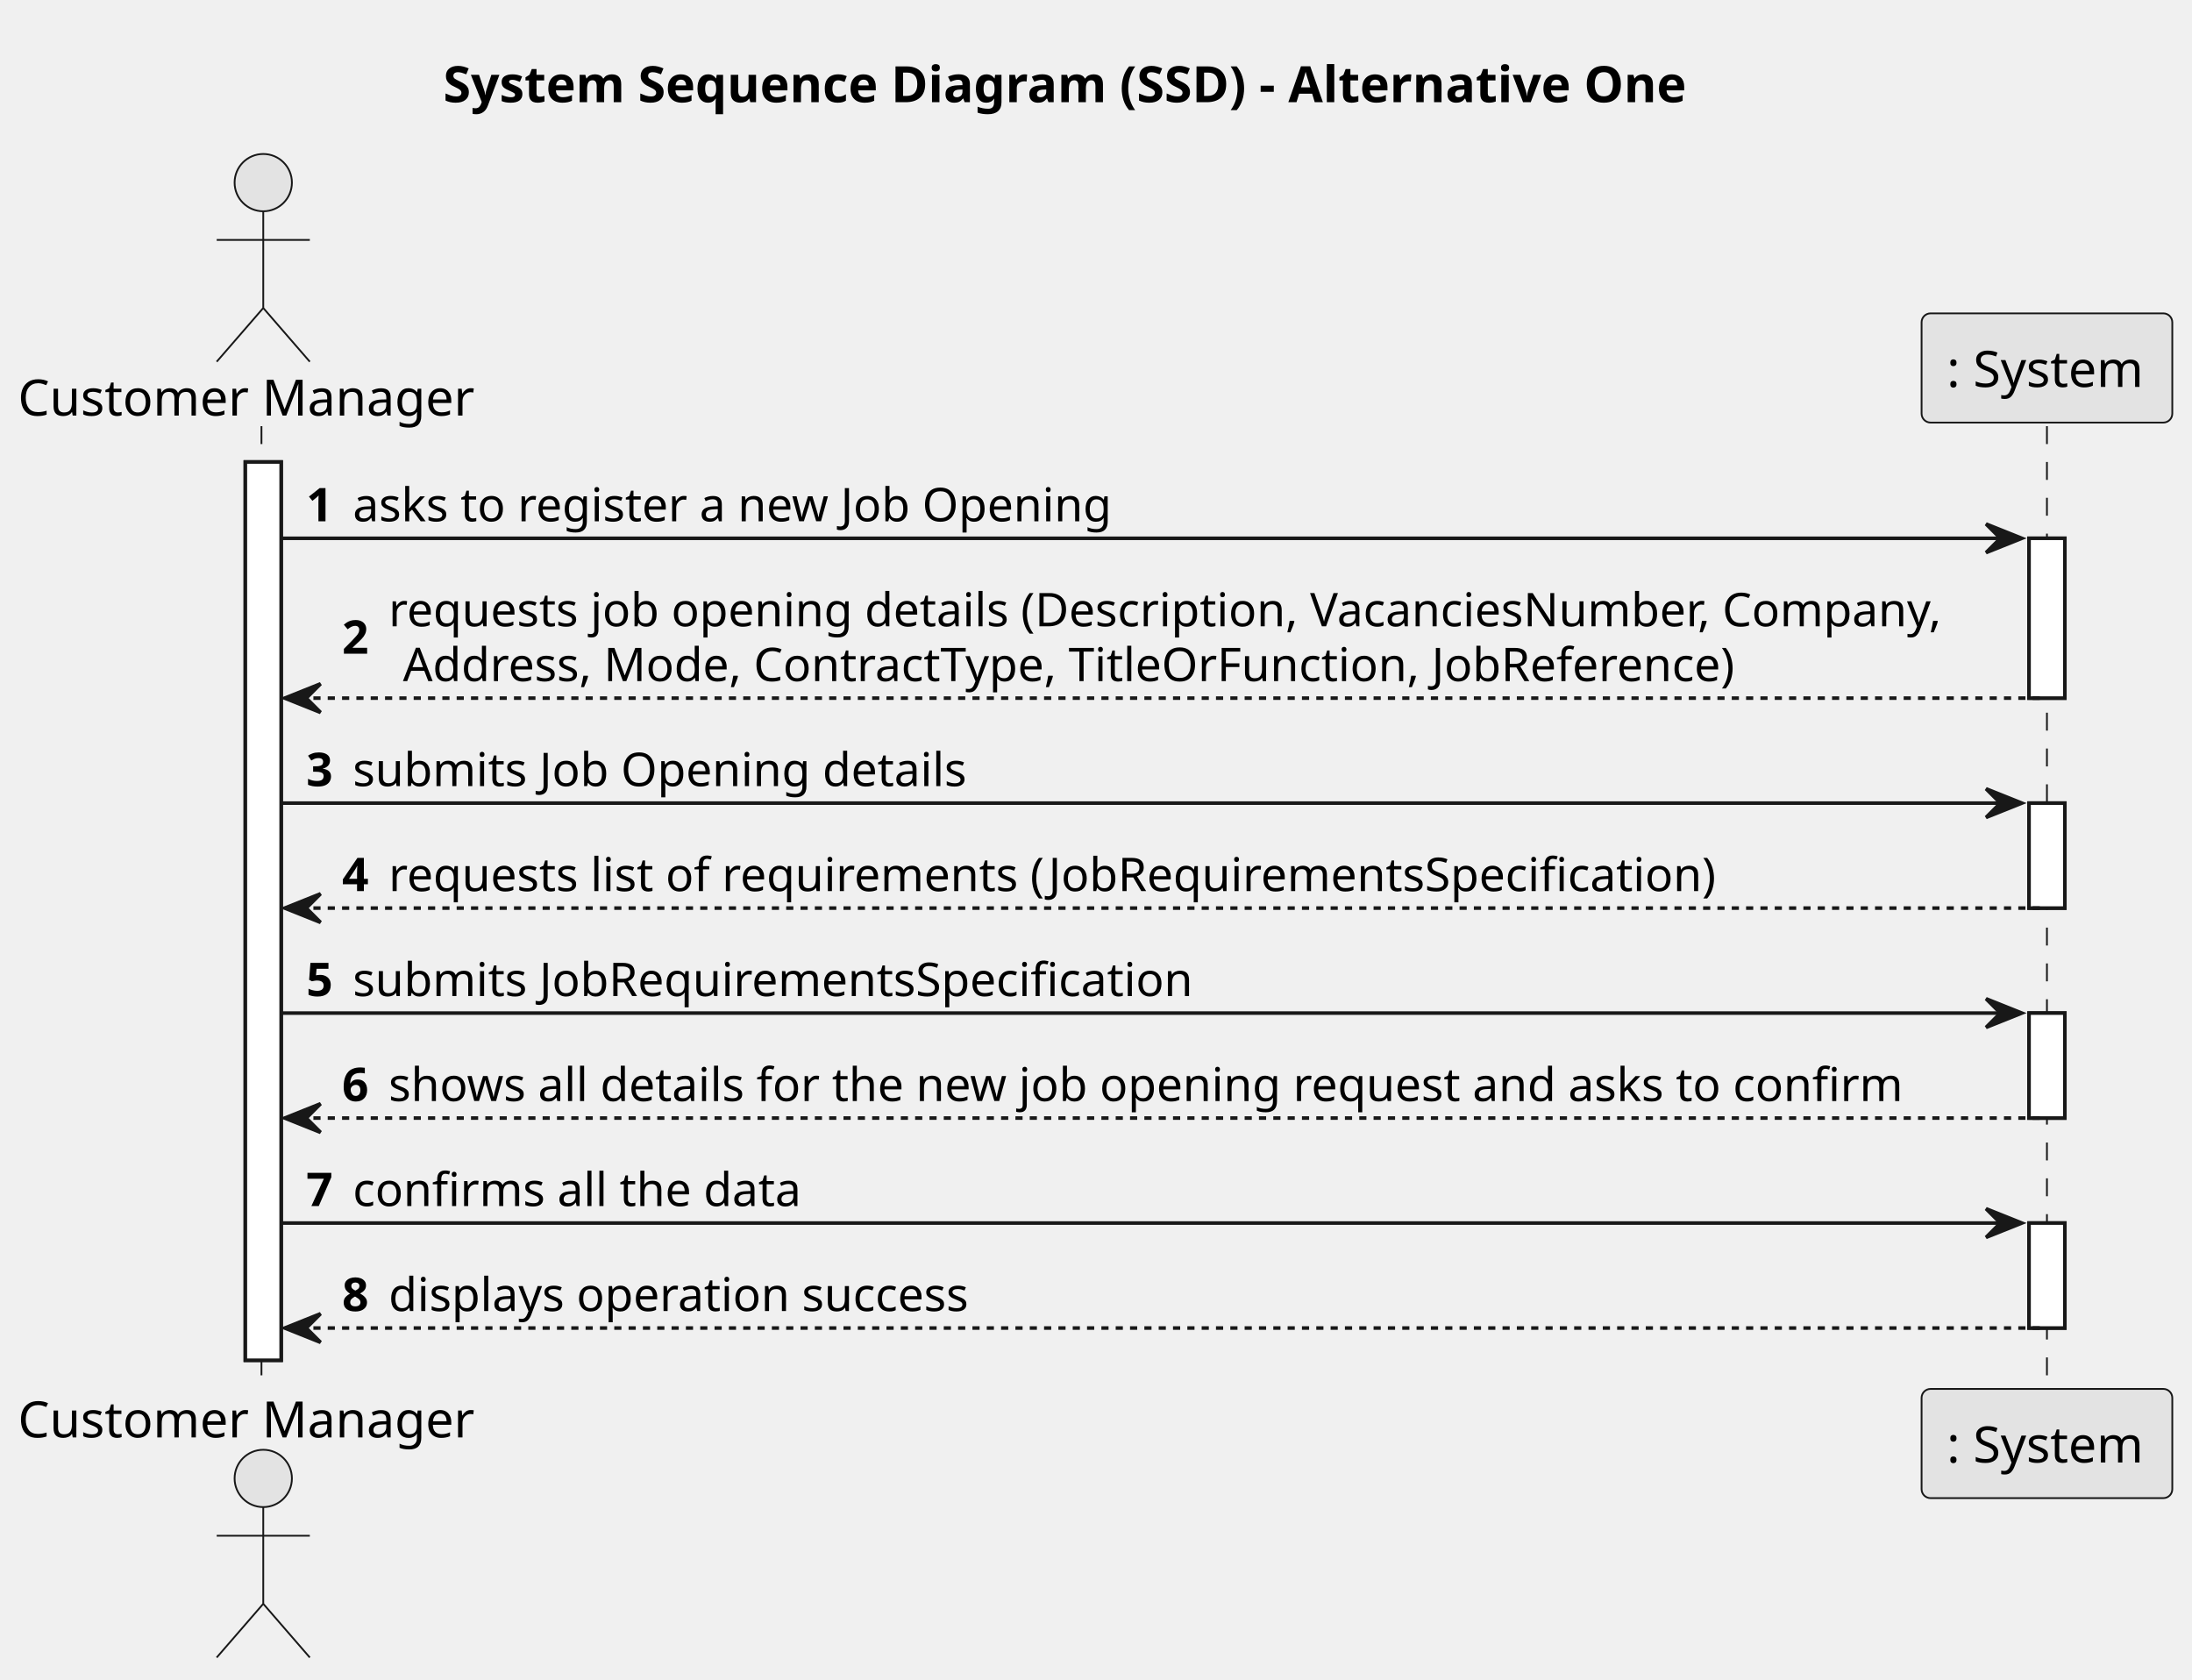
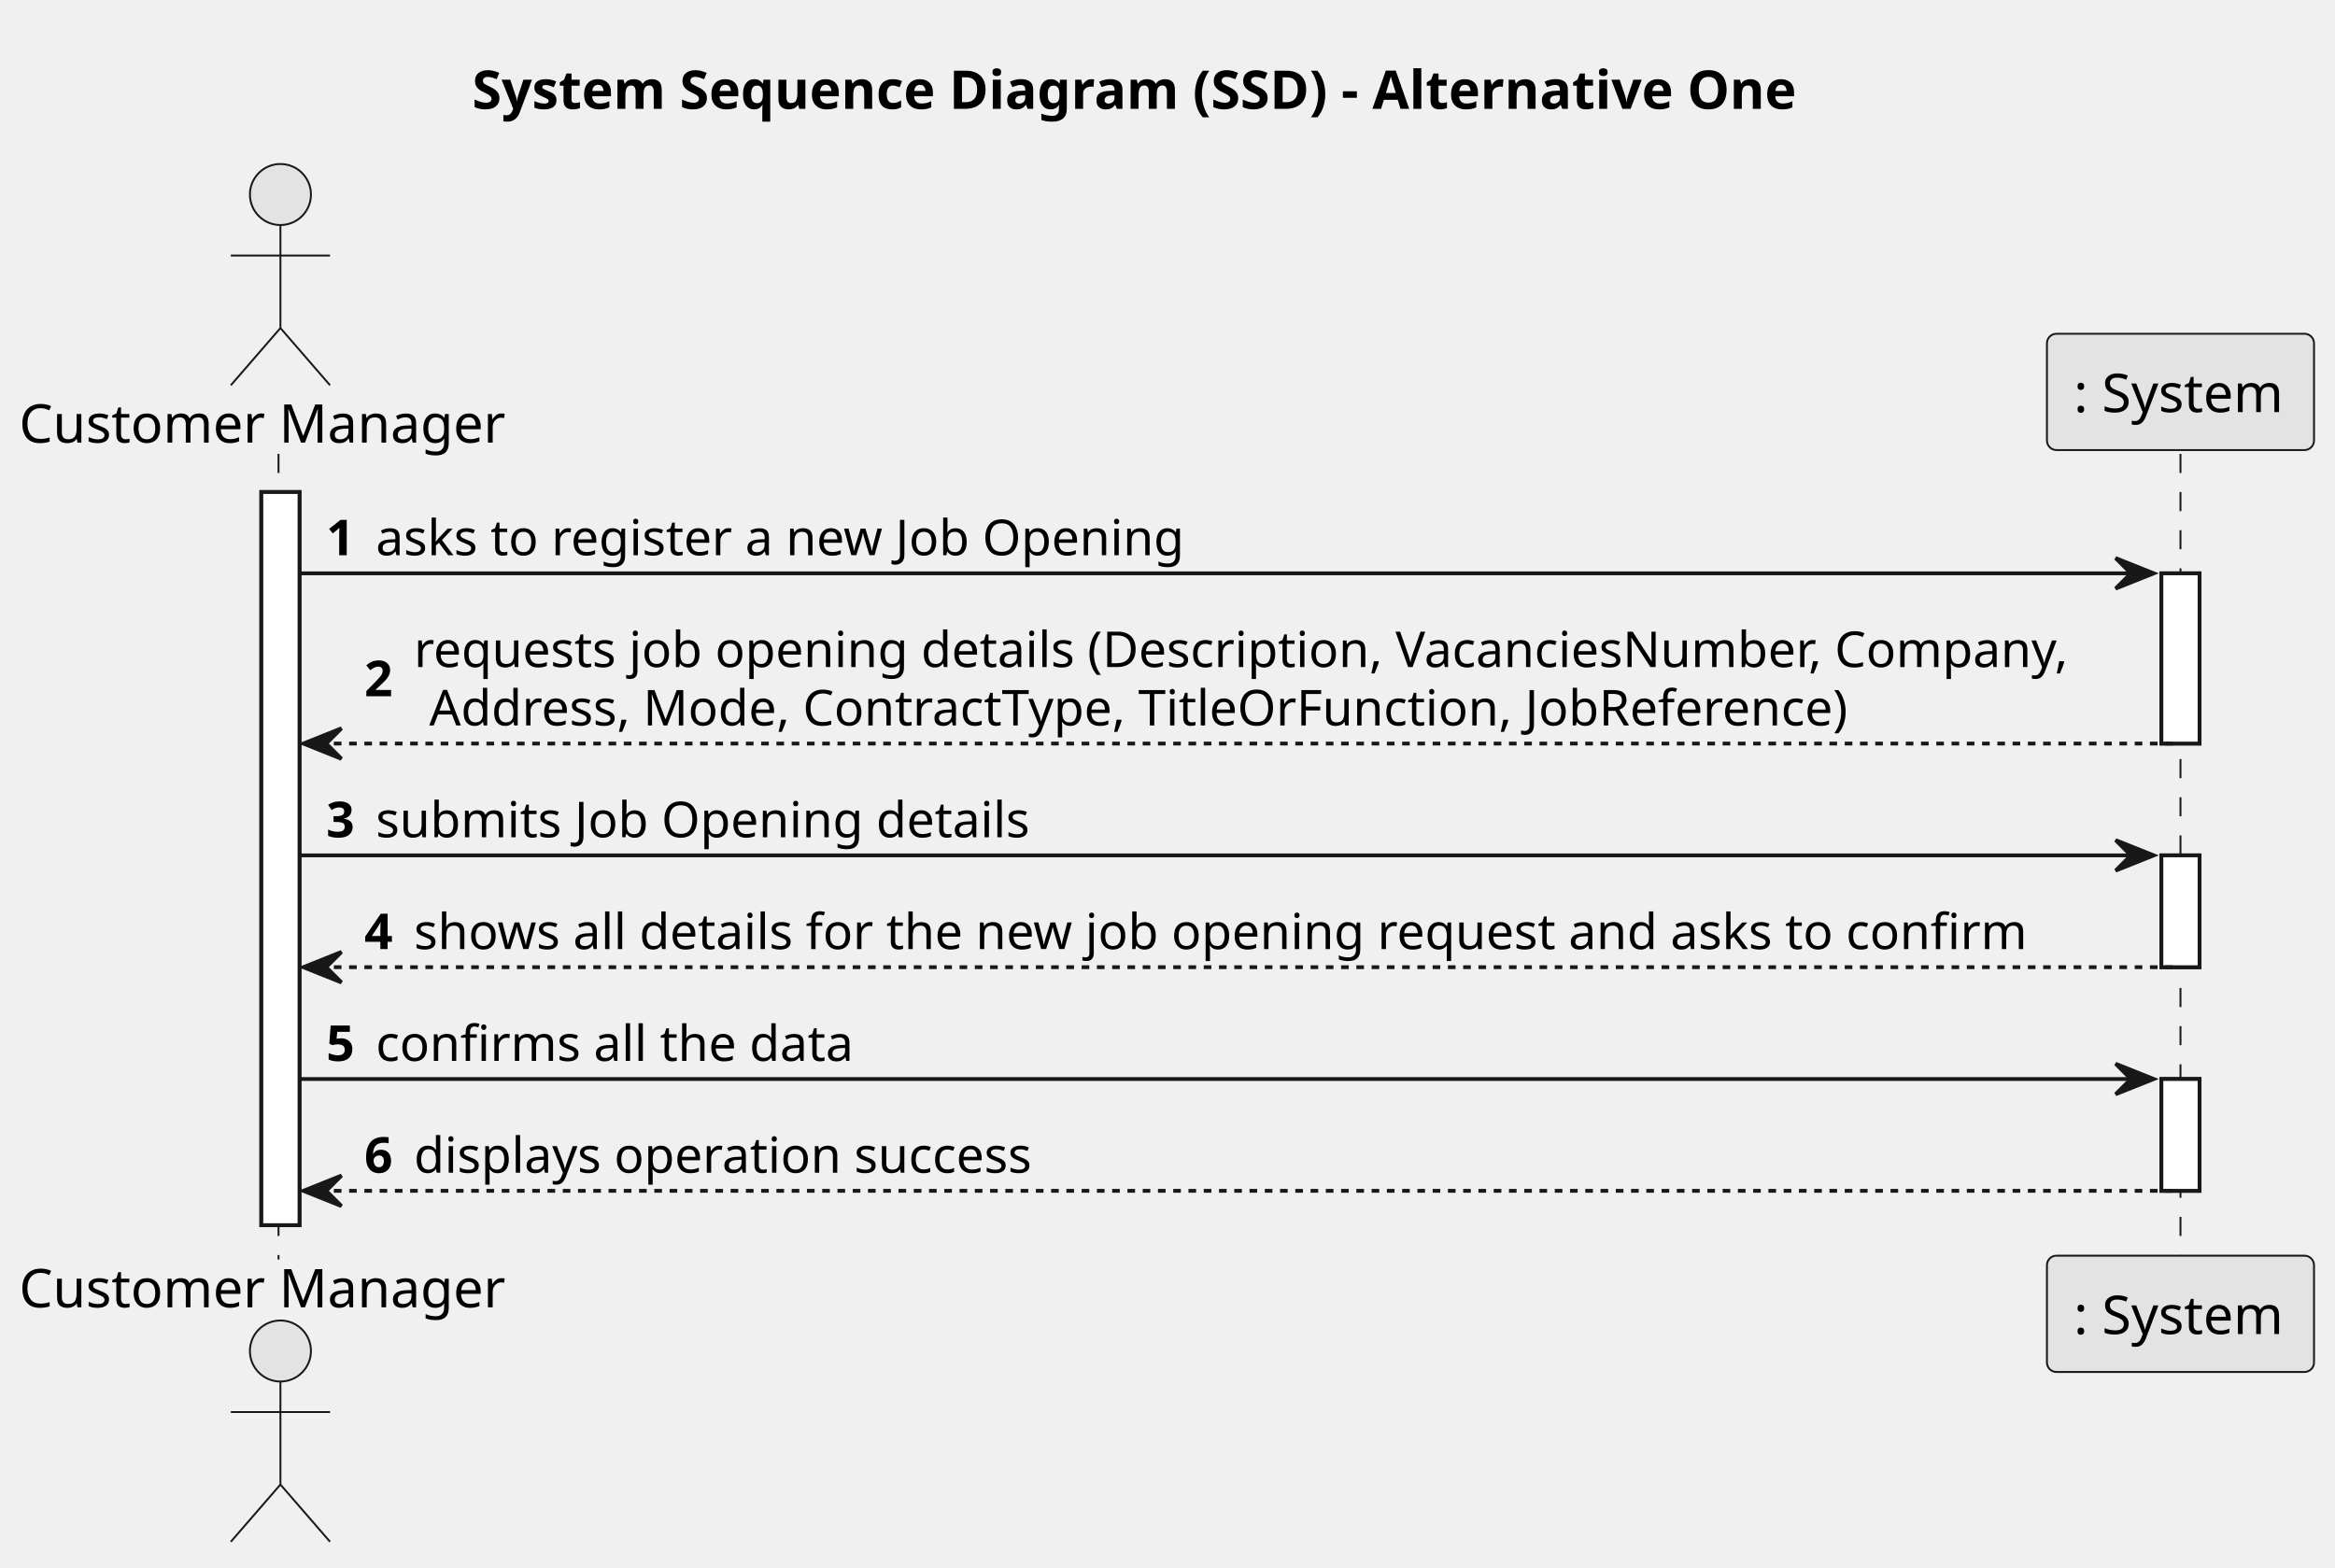
- <svg xmlns="http://www.w3.org/2000/svg" contentStyleType="text/css" height="469px" preserveAspectRatio="none" style="width:612px;height:469px;background:#FFFFFF;" version="1.1" viewBox="0 0 612 469" width="612px" zoomAndPan="magnify">
+ <svg xmlns="http://www.w3.org/2000/svg" contentStyleType="text/css" height="411px" preserveAspectRatio="none" style="width:612px;height:411px;background:#FFFFFF;" version="1.1" viewBox="0 0 612 411" width="612px" zoomAndPan="magnify">
  <defs />
  <g>
    <text fill="#000000" font-family="sans-serif" font-size="14" font-weight="bold" lengthAdjust="spacing" textLength="363" x="123.75" y="28.535">System Sequence Diagram (SSD) - Alternative One</text>
-     <rect fill="#FFFFFF" height="250.795" style="stroke:#181818;stroke-width:1.0;" width="10" x="68.5" y="128.977" />
+     <rect fill="#FFFFFF" height="192.174" style="stroke:#181818;stroke-width:1.0;" width="10" x="68.5" y="128.977" />
    <rect fill="#FFFFFF" height="44.621" style="stroke:#181818;stroke-width:1.0;" width="10" x="566.5" y="150.287" />
    <rect fill="#FFFFFF" height="29.311" style="stroke:#181818;stroke-width:1.0;" width="10" x="566.5" y="224.219" />
    <rect fill="#FFFFFF" height="29.311" style="stroke:#181818;stroke-width:1.0;" width="10" x="566.5" y="282.84" />
-     <rect fill="#FFFFFF" height="29.311" style="stroke:#181818;stroke-width:1.0;" width="10" x="566.5" y="341.461" />
-     <line style="stroke:#181818;stroke-width:0.5;stroke-dasharray:5.0,5.0;" x1="73" x2="73" y1="118.977" y2="388.772" />
-     <line style="stroke:#181818;stroke-width:0.5;stroke-dasharray:5.0,5.0;" x1="571.5" x2="571.5" y1="118.977" y2="388.772" />
+     <line style="stroke:#181818;stroke-width:0.5;stroke-dasharray:5.0,5.0;" x1="73" x2="73" y1="118.977" y2="330.15" />
+     <line style="stroke:#181818;stroke-width:0.5;stroke-dasharray:5.0,5.0;" x1="571.5" x2="571.5" y1="118.977" y2="330.15" />
    <text fill="#000000" font-family="sans-serif" font-size="14" lengthAdjust="spacing" textLength="131" x="5" y="116.023">Customer Manager</text>
    <ellipse cx="73.5" cy="50.988" fill="#E3E3E3" rx="8" ry="8" style="stroke:#181818;stroke-width:0.5;" />
    <path d="M73.5,58.988 L73.5,85.988 M60.5,66.988 L86.5,66.988 M73.5,85.988 L60.5,100.988 M73.5,85.988 L86.5,100.988 " fill="none" style="stroke:#181818;stroke-width:0.5;" />
-     <text fill="#000000" font-family="sans-serif" font-size="14" lengthAdjust="spacing" textLength="131" x="5" y="401.307">Customer Manager</text>
-     <ellipse cx="73.5" cy="412.76" fill="#E3E3E3" rx="8" ry="8" style="stroke:#181818;stroke-width:0.5;" />
-     <path d="M73.5,420.76 L73.5,447.76 M60.5,428.76 L86.5,428.76 M73.5,447.76 L60.5,462.76 M73.5,447.76 L86.5,462.76 " fill="none" style="stroke:#181818;stroke-width:0.5;" />
+     <text fill="#000000" font-family="sans-serif" font-size="14" lengthAdjust="spacing" textLength="131" x="5" y="342.685">Customer Manager</text>
+     <ellipse cx="73.5" cy="354.139" fill="#E3E3E3" rx="8" ry="8" style="stroke:#181818;stroke-width:0.5;" />
+     <path d="M73.5,362.139 L73.5,389.139 M60.5,370.139 L86.5,370.139 M73.5,389.139 L60.5,404.139 M73.5,389.139 L86.5,404.139 " fill="none" style="stroke:#181818;stroke-width:0.5;" />
    <rect fill="#E3E3E3" height="30.488" rx="2.5" ry="2.5" style="stroke:#181818;stroke-width:0.5;" width="70" x="536.5" y="87.488" />
    <text fill="#000000" font-family="sans-serif" font-size="14" lengthAdjust="spacing" textLength="56" x="543.5" y="108.023">: System</text>
-     <rect fill="#E3E3E3" height="30.488" rx="2.5" ry="2.5" style="stroke:#181818;stroke-width:0.5;" width="70" x="536.5" y="387.772" />
-     <text fill="#000000" font-family="sans-serif" font-size="14" lengthAdjust="spacing" textLength="56" x="543.5" y="408.307">: System</text>
-     <rect fill="#FFFFFF" height="250.795" style="stroke:#181818;stroke-width:1.0;" width="10" x="68.5" y="128.977" />
+     <rect fill="#E3E3E3" height="30.488" rx="2.5" ry="2.5" style="stroke:#181818;stroke-width:0.5;" width="70" x="536.5" y="329.15" />
+     <text fill="#000000" font-family="sans-serif" font-size="14" lengthAdjust="spacing" textLength="56" x="543.5" y="349.685">: System</text>
+     <rect fill="#FFFFFF" height="192.174" style="stroke:#181818;stroke-width:1.0;" width="10" x="68.5" y="128.977" />
    <rect fill="#FFFFFF" height="44.621" style="stroke:#181818;stroke-width:1.0;" width="10" x="566.5" y="150.287" />
    <rect fill="#FFFFFF" height="29.311" style="stroke:#181818;stroke-width:1.0;" width="10" x="566.5" y="224.219" />
    <rect fill="#FFFFFF" height="29.311" style="stroke:#181818;stroke-width:1.0;" width="10" x="566.5" y="282.84" />
-     <rect fill="#FFFFFF" height="29.311" style="stroke:#181818;stroke-width:1.0;" width="10" x="566.5" y="341.461" />
    <polygon fill="#181818" points="554.5,146.287,564.5,150.287,554.5,154.287,558.5,150.287" style="stroke:#181818;stroke-width:1.0;" />
    <line style="stroke:#181818;stroke-width:1.0;" x1="78.5" x2="560.5" y1="150.287" y2="150.287" />
    <text fill="#000000" font-family="sans-serif" font-size="13" font-weight="bold" lengthAdjust="spacing" textLength="9" x="85.5" y="145.545">1</text>
    <text fill="#000000" font-family="sans-serif" font-size="13" lengthAdjust="spacing" textLength="219" x="98.5" y="145.545">asks to register a new Job Opening</text>
    <polygon fill="#181818" points="89.5,190.908,79.5,194.908,89.5,198.908,85.5,194.908" style="stroke:#181818;stroke-width:1.0;" />
    <line style="stroke:#181818;stroke-width:1.0;stroke-dasharray:2.0,2.0;" x1="83.5" x2="570.5" y1="194.908" y2="194.908" />
    <text fill="#000000" font-family="sans-serif" font-size="13" font-weight="bold" lengthAdjust="spacing" textLength="9" x="95.5" y="182.511">2</text>
    <text fill="#000000" font-family="sans-serif" font-size="13" lengthAdjust="spacing" textLength="451" x="108.5" y="174.856">requests job opening details (Description, VacanciesNumber, Company,</text>
    <text fill="#000000" font-family="sans-serif" font-size="13" lengthAdjust="spacing" textLength="384" x="112.5" y="190.166">Address, Mode, ContractType, TitleOrFunction, JobReference)</text>
    <polygon fill="#181818" points="554.5,220.219,564.5,224.219,554.5,228.219,558.5,224.219" style="stroke:#181818;stroke-width:1.0;" />
    <line style="stroke:#181818;stroke-width:1.0;" x1="78.5" x2="560.5" y1="224.219" y2="224.219" />
    <text fill="#000000" font-family="sans-serif" font-size="13" font-weight="bold" lengthAdjust="spacing" textLength="9" x="85.5" y="219.477">3</text>
    <text fill="#000000" font-family="sans-serif" font-size="13" lengthAdjust="spacing" textLength="178" x="98.5" y="219.477">submits Job Opening details</text>
    <polygon fill="#181818" points="89.5,249.529,79.5,253.529,89.5,257.529,85.5,253.529" style="stroke:#181818;stroke-width:1.0;" />
    <line style="stroke:#181818;stroke-width:1.0;stroke-dasharray:2.0,2.0;" x1="83.5" x2="570.5" y1="253.529" y2="253.529" />
    <text fill="#000000" font-family="sans-serif" font-size="13" font-weight="bold" lengthAdjust="spacing" textLength="9" x="95.5" y="248.787">4</text>
-     <text fill="#000000" font-family="sans-serif" font-size="13" lengthAdjust="spacing" textLength="381" x="108.5" y="248.787">requests list of requirements (JobRequirementsSpecification)</text>
+     <text fill="#000000" font-family="sans-serif" font-size="13" lengthAdjust="spacing" textLength="440" x="108.5" y="248.787">shows all details for the new job opening request and asks to confirm</text>
    <polygon fill="#181818" points="554.5,278.84,564.5,282.84,554.5,286.84,558.5,282.84" style="stroke:#181818;stroke-width:1.0;" />
    <line style="stroke:#181818;stroke-width:1.0;" x1="78.5" x2="560.5" y1="282.84" y2="282.84" />
    <text fill="#000000" font-family="sans-serif" font-size="13" font-weight="bold" lengthAdjust="spacing" textLength="9" x="85.5" y="278.098">5</text>
-     <text fill="#000000" font-family="sans-serif" font-size="13" lengthAdjust="spacing" textLength="242" x="98.5" y="278.098">submits JobRequirementsSpecification</text>
+     <text fill="#000000" font-family="sans-serif" font-size="13" lengthAdjust="spacing" textLength="130" x="98.5" y="278.098">confirms all the data</text>
    <polygon fill="#181818" points="89.5,308.15,79.5,312.15,89.5,316.15,85.5,312.15" style="stroke:#181818;stroke-width:1.0;" />
    <line style="stroke:#181818;stroke-width:1.0;stroke-dasharray:2.0,2.0;" x1="83.5" x2="570.5" y1="312.15" y2="312.15" />
    <text fill="#000000" font-family="sans-serif" font-size="13" font-weight="bold" lengthAdjust="spacing" textLength="9" x="95.5" y="307.408">6</text>
-     <text fill="#000000" font-family="sans-serif" font-size="13" lengthAdjust="spacing" textLength="440" x="108.5" y="307.408">shows all details for the new job opening request and asks to confirm</text>
-     <polygon fill="#181818" points="554.5,337.461,564.5,341.461,554.5,345.461,558.5,341.461" style="stroke:#181818;stroke-width:1.0;" />
-     <line style="stroke:#181818;stroke-width:1.0;" x1="78.5" x2="560.5" y1="341.461" y2="341.461" />
-     <text fill="#000000" font-family="sans-serif" font-size="13" font-weight="bold" lengthAdjust="spacing" textLength="9" x="85.5" y="336.719">7</text>
-     <text fill="#000000" font-family="sans-serif" font-size="13" lengthAdjust="spacing" textLength="130" x="98.5" y="336.719">confirms all the data</text>
-     <polygon fill="#181818" points="89.5,366.772,79.5,370.772,89.5,374.772,85.5,370.772" style="stroke:#181818;stroke-width:1.0;" />
-     <line style="stroke:#181818;stroke-width:1.0;stroke-dasharray:2.0,2.0;" x1="83.5" x2="570.5" y1="370.772" y2="370.772" />
-     <text fill="#000000" font-family="sans-serif" font-size="13" font-weight="bold" lengthAdjust="spacing" textLength="9" x="95.5" y="366.029">8</text>
-     <text fill="#000000" font-family="sans-serif" font-size="13" lengthAdjust="spacing" textLength="170" x="108.5" y="366.029">displays operation success</text>
+     <text fill="#000000" font-family="sans-serif" font-size="13" lengthAdjust="spacing" textLength="170" x="108.5" y="307.408">displays operation success</text>
  </g>
</svg>
